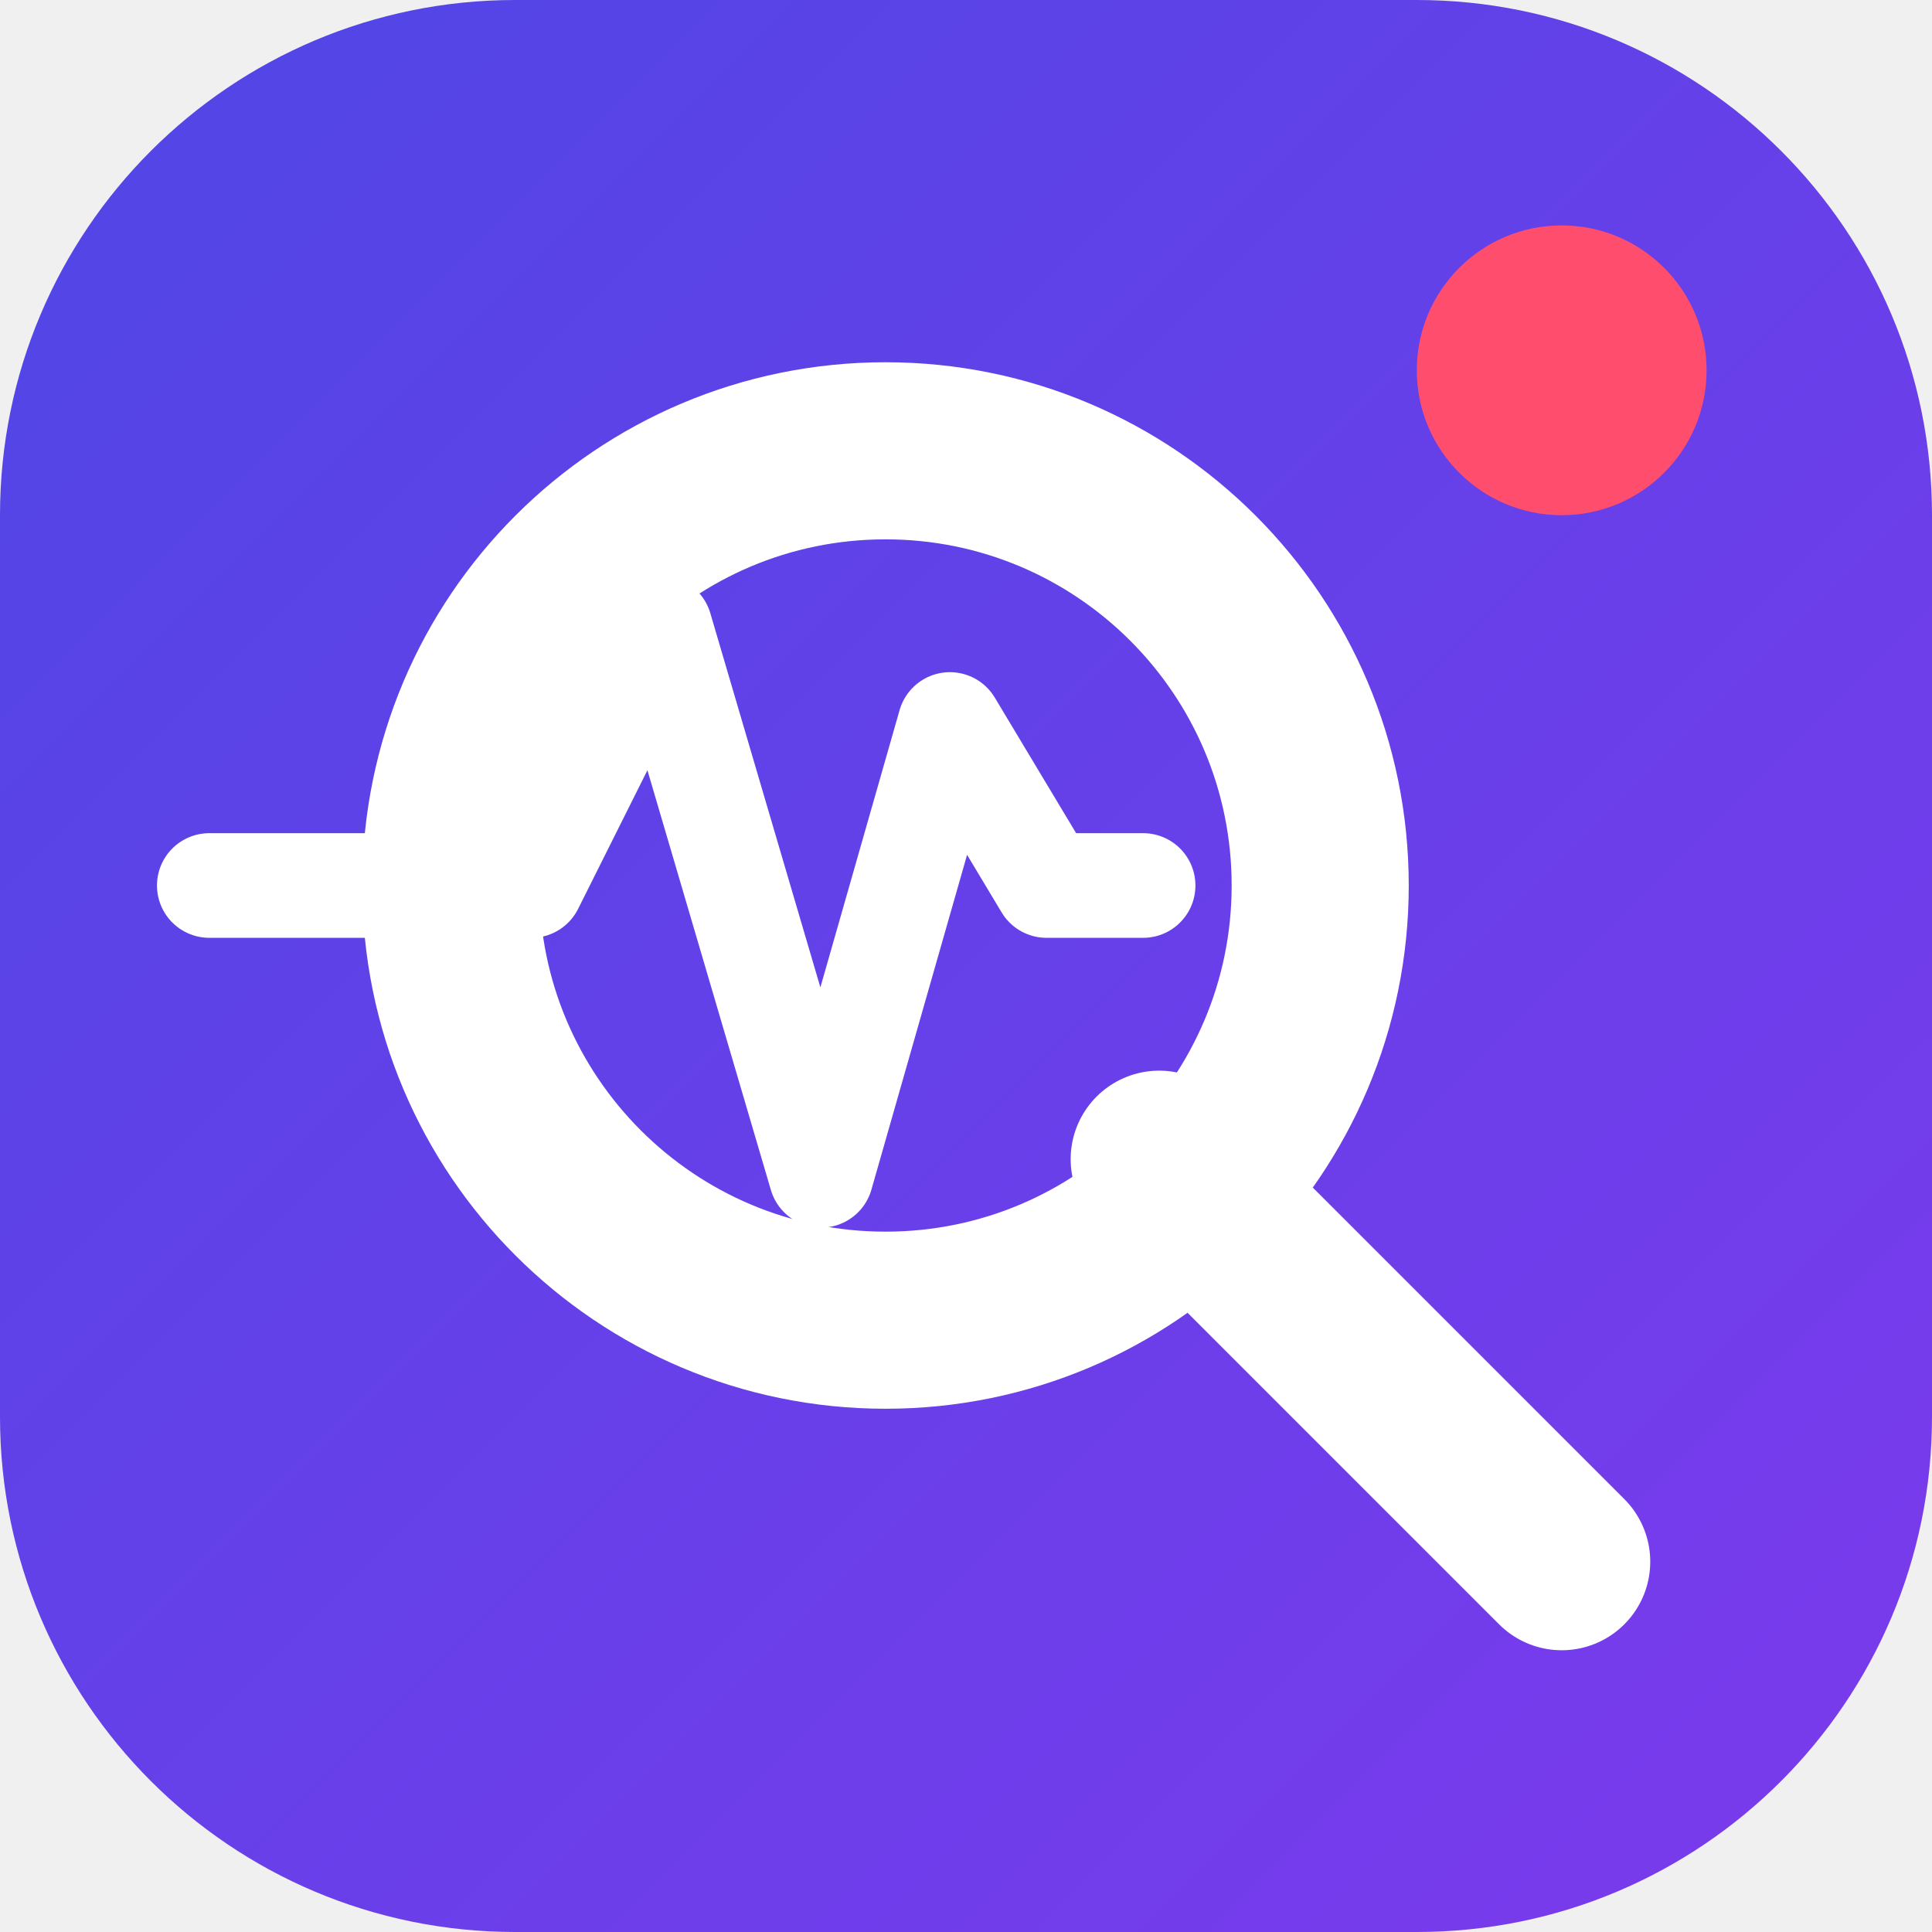
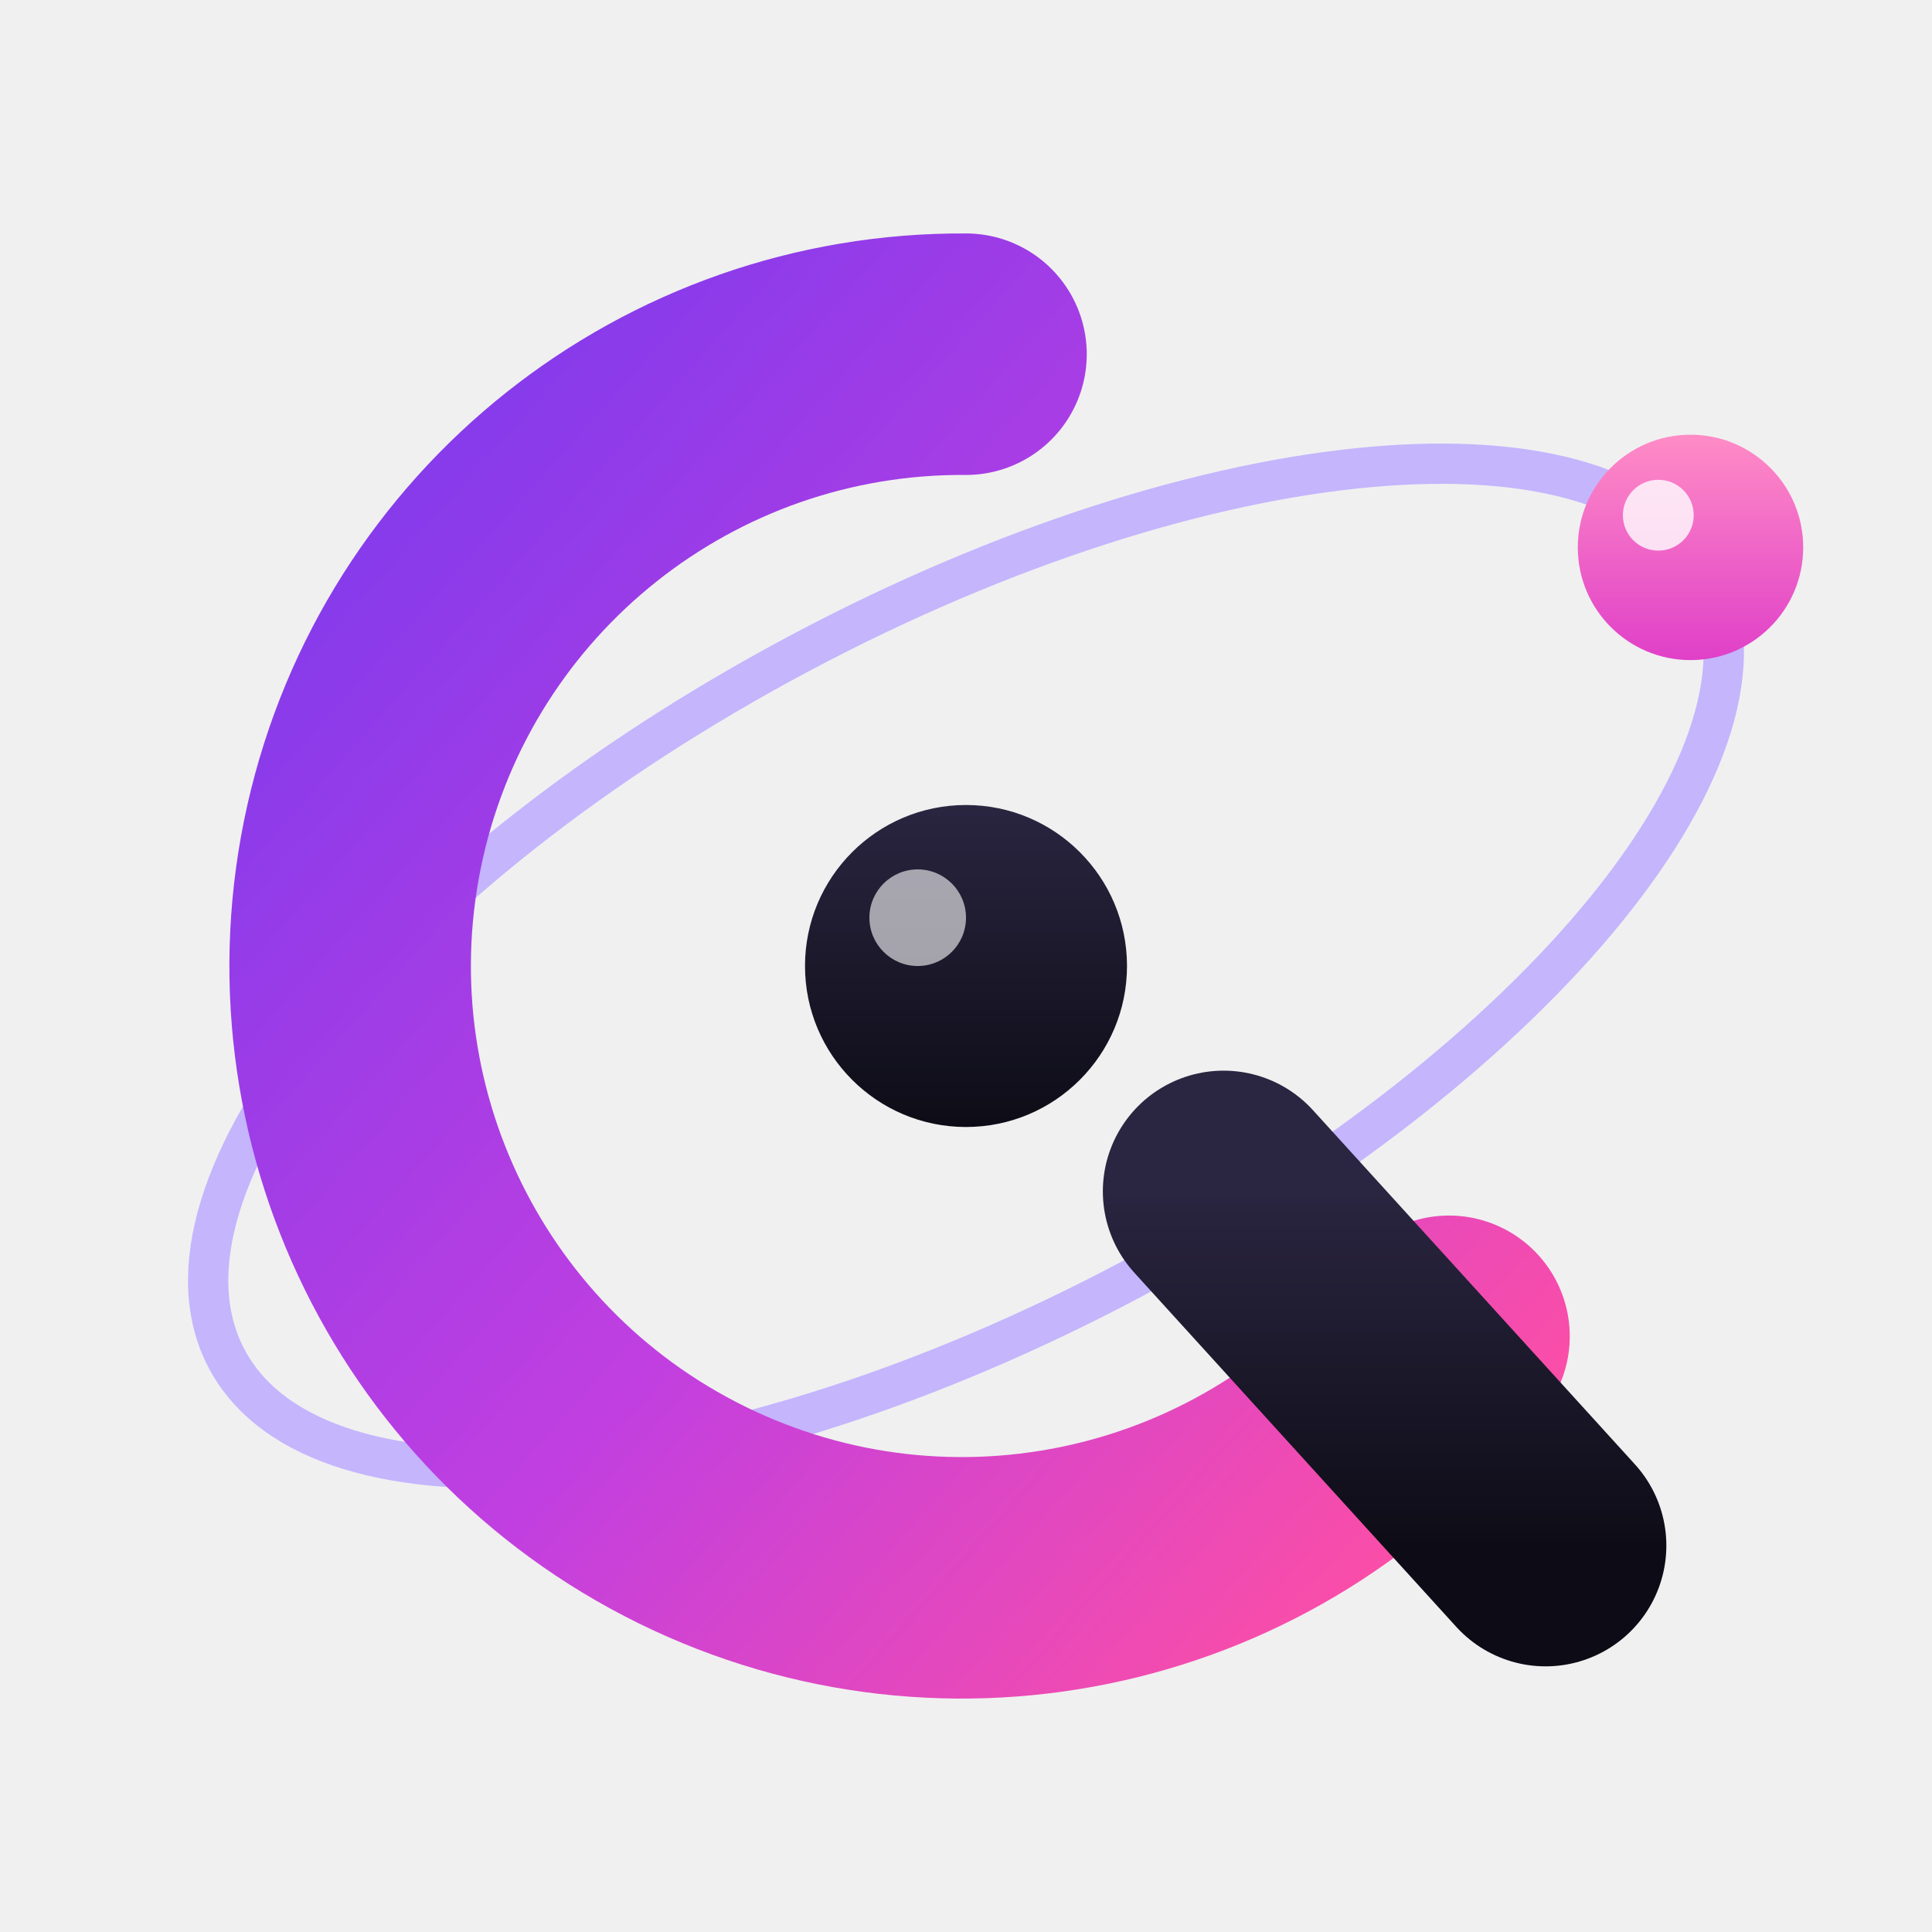
- <svg xmlns="http://www.w3.org/2000/svg" viewBox="0 0 120 120" width="512" height="512">
+ <svg xmlns="http://www.w3.org/2000/svg" viewBox="0 0 120 120" aria-hidden="true">
  <defs>
-     <linearGradient id="g" x1="0" y1="0" x2="1" y2="1">
-       <stop offset="0" stop-color="#4f46e5" />
-       <stop offset="1" stop-color="#7c3aed" />
+     <linearGradient id="ma" x1="0" y1="0" x2="1" y2="1">
+       <stop offset="0" stop-color="#7c3aed" />
+       <stop offset=".55" stop-color="#c13fe0" />
+       <stop offset="1" stop-color="#ff4fa3" />
+     </linearGradient>
+     <linearGradient id="mk" x1="0" y1="0" x2="0" y2="1">
+       <stop offset="0" stop-color="#2a2540" />
+       <stop offset="1" stop-color="#0d0c16" />
+     </linearGradient>
+     <linearGradient id="mc" x1="0" y1="0" x2="0" y2="1">
+       <stop offset="0" stop-color="#ff8cc6" />
+       <stop offset="1" stop-color="#e040c8" />
    </linearGradient>
  </defs>
-   <rect width="120" height="120" rx="32" fill="url(#g)" />
-   <circle cx="55" cy="55" r="27" fill="none" stroke="#fff" stroke-width="11" />
-   <polyline points="13,55 33,55 41,39 51,73 59,45 65,55 71,55" fill="none" stroke="#fff" stroke-width="6.5" stroke-linecap="round" stroke-linejoin="round" />
-   <line x1="72" y1="72" x2="97" y2="97" stroke="#fff" stroke-width="11" stroke-linecap="round" />
-   <circle cx="97" cy="23" r="9" fill="#ff4d6d" />
+   <ellipse cx="60" cy="60" rx="52" ry="22" fill="none" stroke="#c4b5fd" stroke-width="2.5" transform="rotate(-28 60 60)" />
+   <path d="M60 22a38 38 0 1 0 30 61" fill="none" stroke="url(#ma)" stroke-width="15" stroke-linecap="round" />
+   <path d="M76 74 96 96" stroke="url(#mk)" stroke-width="15" stroke-linecap="round" />
+   <circle cx="60" cy="60" r="10" fill="url(#mk)" />
+   <circle cx="57" cy="57" r="3" fill="#fff" opacity=".6" />
+   <circle cx="105" cy="34" r="7" fill="url(#mc)" />
+   <circle cx="103" cy="32" r="2.2" fill="#fff" opacity=".8" />
</svg>
